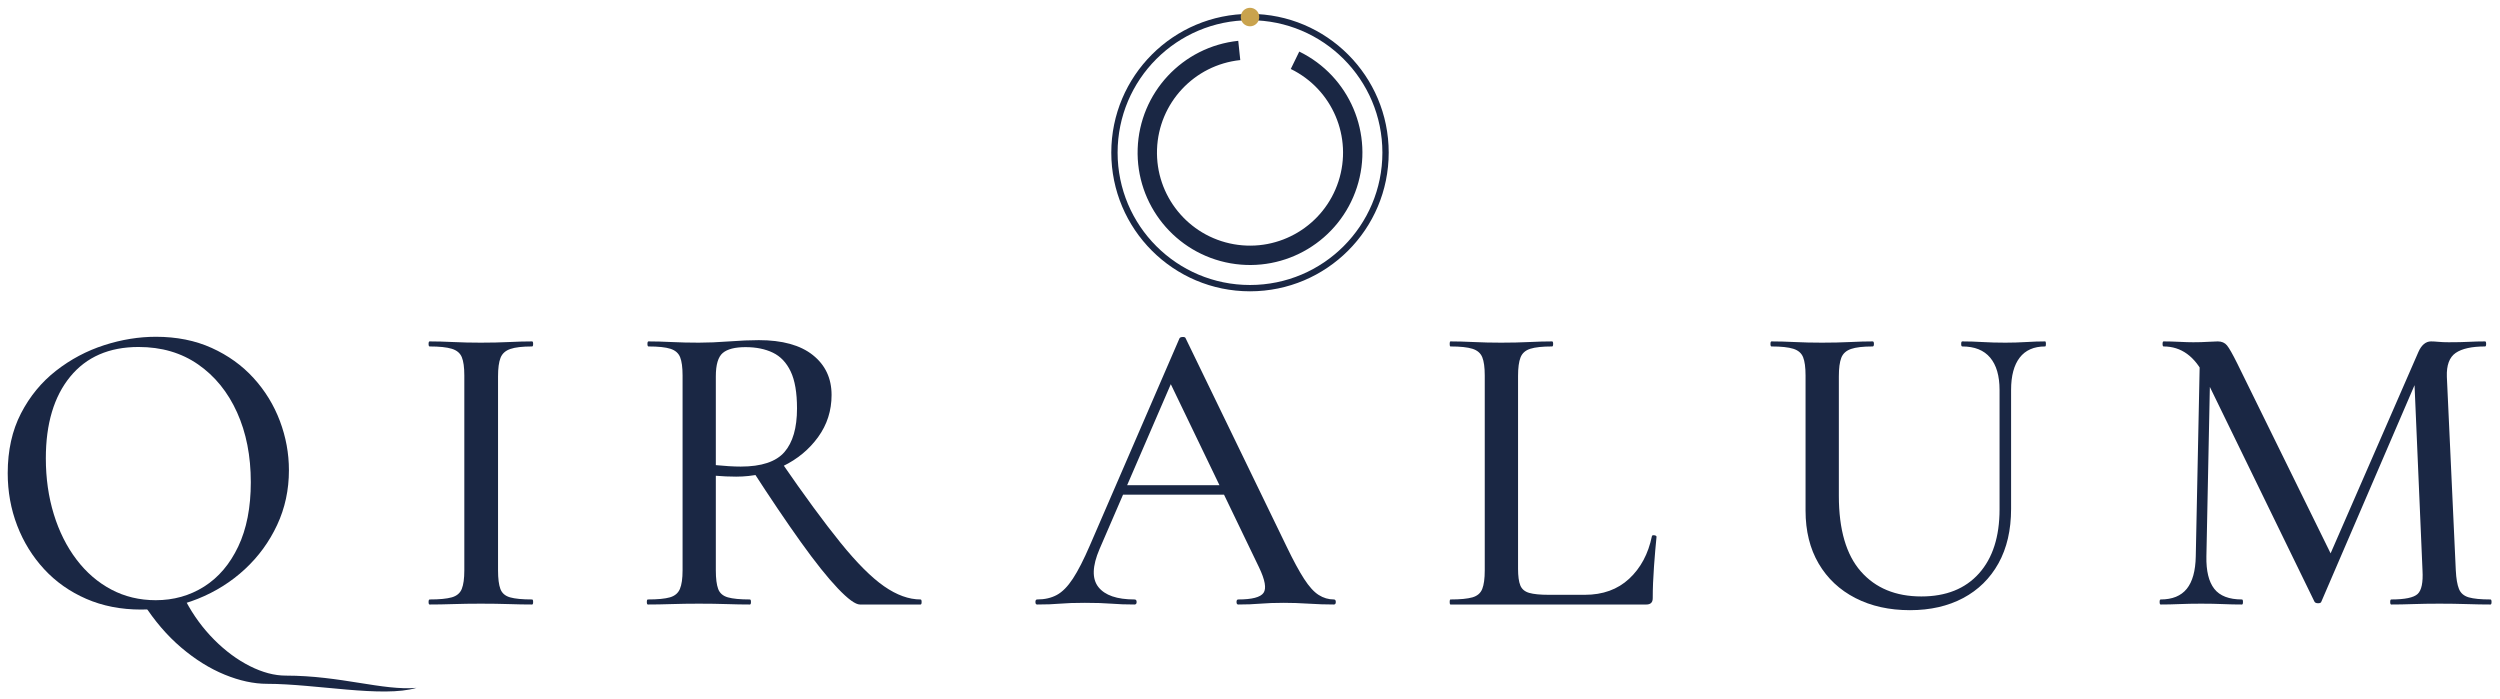
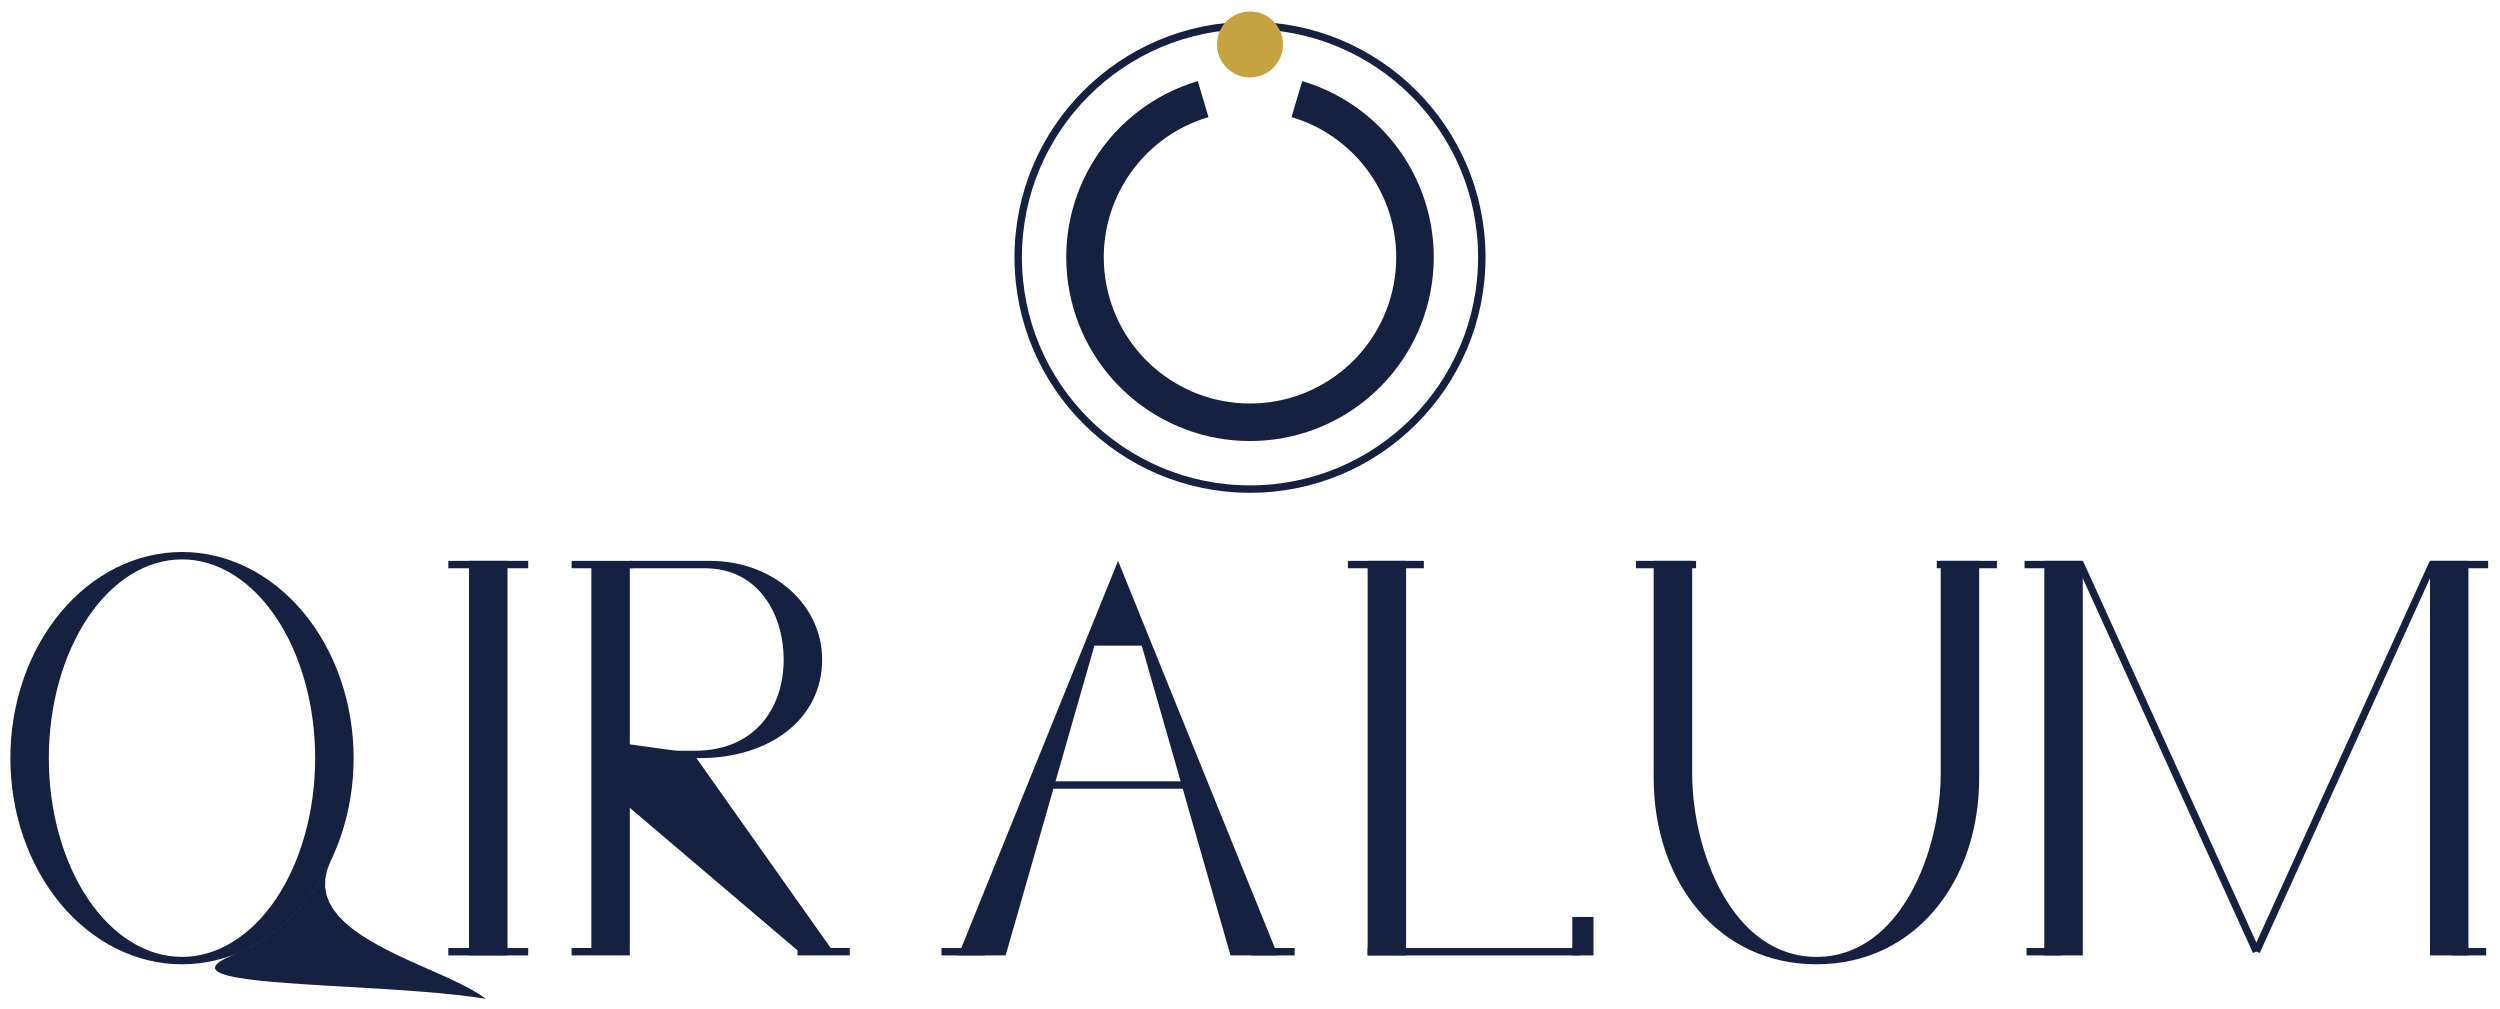
- <svg xmlns="http://www.w3.org/2000/svg" viewBox="30.67 -536.00 5938.67 1658.67" role="img" aria-labelledby="t d" shape-rendering="geometricPrecision">
+ <svg xmlns="http://www.w3.org/2000/svg" viewBox="9.00 -957.20 5069.00 2044.75" role="img" aria-labelledby="t d" shape-rendering="geometricPrecision">
  <g fill="none">
-     <circle cx="3000.00" cy="-173.50" r="322.00" stroke="#1A2744" stroke-width="15.00" />
-     <path d="M 2974.50 -416.16 A 244.00 244.00 0 1 0 3106.96 -392.81" stroke="#1A2744" stroke-width="46.00" stroke-linecap="butt" />
-     <circle cx="3000.00" cy="-495.50" r="22.00" fill="#C9A34E" stroke="none" />
+     <circle cx="2543.50" cy="-435.53" r="470.00" stroke="#162041" stroke-width="15.05" />
+     <path d="M 2448.49 -756.27 A 334.52 334.52 0 1 0 2638.51 -756.27" stroke="#162041" stroke-width="76.10" stroke-linecap="butt" />
+     <circle cx="2543.50" cy="-867.06" r="66.90" fill="#C5A340" stroke="none" />
  </g>
-   <g transform="translate(0.00 900) scale(1 -1)" fill="#1A2744">
-     <path d="M 366.00 -12.00 Q 294.00 -12.00 235.50 13.50 Q 177.00 39.00 135.50 84.00 Q 94.00 129.00 71.50 187.50 Q 49.00 246.00 49.00 312.00 Q 49.00 393.00 80.50 454.00 Q 112.00 515.00 164.00 555.50 Q 216.00 596.00 278.00 616.00 Q 340.00 636.00 401.00 636.00 Q 475.00 636.00 533.50 609.50 Q 592.00 583.00 633.00 538.00 Q 674.00 493.00 695.50 436.00 Q 717.00 379.00 717.00 319.00 Q 717.00 249.00 689.00 189.00 Q 661.00 129.00 612.50 84.00 Q 564.00 39.00 500.50 13.50 Q 437.00 -12.00 366.00 -12.00 Z M 400.65 10.25 Q 464.35 10.25 515.50 42.53 Q 566.65 74.80 596.55 137.63 Q 626.45 200.45 626.45 290.55 Q 626.45 384.20 593.77 456.47 Q 561.10 528.75 501.40 570.25 Q 441.70 611.75 359.90 611.75 Q 255.15 611.75 197.35 541.10 Q 139.55 470.45 139.55 347.35 Q 139.55 276.00 158.48 214.50 Q 177.40 153.00 212.30 106.95 Q 247.20 60.90 295.03 35.58 Q 342.85 10.25 400.65 10.25 Z" transform="translate(0.00 0)" />
-     <path d="M 471.75 8.70 Q 499.40 -43.40 539.45 -83.60 Q 579.50 -123.80 624.35 -146.35 Q 669.20 -168.90 709.50 -168.90 C 840.00 -168.90 940.00 -205.00 1020.00 -198.00 C 940.00 -222.00 780.00 -188.40 665.30 -188.40 Q 617.50 -188.40 564.25 -166.55 Q 511.00 -144.70 461.00 -102.15 Q 411.00 -59.60 371.60 2.00 Z" transform="translate(0.00 0)" />
-     <path d="M 207.75 81.00 Q 207.75 52.00 213.30 37.00 Q 218.85 22.00 236.33 17.00 Q 253.80 12.00 288.65 12.00 Q 291.10 12.00 291.10 6.00 Q 291.10 0.00 288.65 0.00 Q 263.63 0.00 233.41 1.00 Q 203.18 2.00 166.70 2.00 Q 132.16 2.00 101.29 1.00 Q 70.42 0.00 45.30 0.00 Q 42.75 0.00 42.75 6.00 Q 42.75 12.00 45.48 12.00 Q 80.06 12.00 97.80 17.00 Q 115.55 22.00 121.60 37.00 Q 127.65 52.00 127.65 81.00 L 127.65 544.00 Q 127.65 573.00 121.70 587.50 Q 115.75 602.00 97.91 607.50 Q 80.07 613.00 45.30 613.00 Q 42.75 613.00 42.75 619.00 Q 42.75 625.00 45.30 625.00 Q 70.42 625.00 101.29 623.50 Q 132.16 622.00 166.70 622.00 Q 203.18 622.00 233.93 623.50 Q 264.68 625.00 288.65 625.00 Q 291.10 625.00 291.10 619.00 Q 291.10 613.00 288.65 613.00 Q 254.11 613.00 236.84 607.00 Q 219.57 601.00 213.66 586.00 Q 207.75 571.00 207.75 542.00 Z" transform="translate(1006.00 0)" />
-     <path d="M 546.50 0.00 Q 530.40 0.00 493.87 38.32 Q 457.35 76.65 405.95 148.47 Q 354.55 220.30 290.60 319.30 L 358.40 340.15 Q 441.70 219.15 500.13 146.98 Q 558.55 74.80 603.65 43.40 Q 648.75 12.00 690.40 12.00 Q 692.95 12.00 692.95 6.00 Q 692.95 0.00 690.40 0.00 Q 634.15 0.00 598.67 0.00 Q 563.20 0.00 546.50 0.00 Z M 306.20 628.00 Q 389.95 628.00 434.50 592.58 Q 479.05 557.15 479.05 497.70 Q 479.05 442.00 447.15 397.87 Q 415.25 353.75 363.75 328.75 Q 312.25 303.75 252.50 303.75 Q 241.25 303.75 228.13 304.30 Q 215.00 304.85 204.10 305.85 L 204.10 81.00 Q 204.10 52.00 209.65 37.00 Q 215.20 22.00 232.68 17.00 Q 250.15 12.00 285.00 12.00 Q 287.55 12.00 287.55 6.00 Q 287.55 0.00 285.00 0.00 Q 260.10 0.00 230.03 1.00 Q 199.95 2.00 163.60 2.00 Q 129.80 2.00 98.68 1.00 Q 67.55 0.00 42.65 0.00 Q 40.20 0.00 40.20 6.00 Q 40.20 12.00 42.65 12.00 Q 77.50 12.00 94.97 17.00 Q 112.45 22.00 118.77 37.00 Q 125.10 52.00 125.10 81.00 L 125.10 544.00 Q 125.10 573.00 119.27 587.50 Q 113.45 602.00 96.25 607.50 Q 79.05 613.00 44.20 613.00 Q 41.65 613.00 41.65 619.00 Q 41.65 625.00 44.20 625.00 Q 68.55 625.00 99.18 623.50 Q 129.80 622.00 163.60 622.00 Q 195.50 622.00 235.83 625.00 Q 276.15 628.00 306.20 628.00 Z M 396.95 465.75 Q 396.95 522.00 381.92 553.55 Q 366.90 585.10 339.58 598.25 Q 312.25 611.40 274.80 611.40 Q 237.00 611.40 220.55 597.50 Q 204.10 583.60 204.10 542.00 L 204.10 331.10 Q 218.10 329.65 234.38 328.65 Q 250.65 327.65 263.20 327.65 Q 337.05 327.65 367.00 362.07 Q 396.95 396.50 396.95 465.75 Z" transform="translate(1527.00 0)" />
-     <path d="M 186.95 260.90 L 198.65 283.40 L 470.70 283.40 L 477.70 260.90 Z M 704.35 12.00 Q 708.80 12.00 708.80 6.00 Q 708.80 0.00 704.35 0.00 Q 675.45 0.00 644.60 2.00 Q 613.75 4.00 585.40 4.00 Q 553.05 4.00 529.43 2.00 Q 505.80 0.00 477.00 0.00 Q 473.00 0.00 473.00 6.00 Q 473.00 12.00 477.00 12.00 Q 526.25 12.00 537.15 27.68 Q 548.05 43.35 526.35 88.50 L 310.70 536.25 L 343.20 584.30 L 147.50 131.55 Q 121.60 71.00 144.85 41.50 Q 168.10 12.00 230.70 12.00 Q 235.70 12.00 235.70 6.00 Q 235.70 0.00 230.70 0.00 Q 200.70 0.00 175.70 2.00 Q 150.70 4.00 112.70 4.00 Q 75.90 4.00 53.50 2.00 Q 31.10 0.00 -0.70 0.00 Q -4.70 0.00 -4.70 6.00 Q -4.70 12.00 -0.70 12.00 Q 26.30 12.00 46.07 22.68 Q 65.85 33.35 84.25 61.38 Q 102.65 89.40 124.90 141.00 L 337.50 632.30 Q 339.05 635.30 345.13 635.52 Q 351.20 635.75 352.20 632.30 L 592.30 137.00 Q 615.75 88.35 633.53 60.85 Q 651.30 33.35 668.18 22.68 Q 685.05 12.00 704.35 12.00 Z" transform="translate(2495.00 0)" />
-     <path d="M 193.75 543.00 L 193.75 85.00 Q 193.75 58.58 199.13 45.36 Q 204.50 32.15 220.26 27.60 Q 236.03 23.05 266.70 23.05 L 352.40 23.05 Q 416.65 23.05 457.70 61.20 Q 498.75 99.35 511.70 162.20 Q 512.15 165.20 517.43 164.48 Q 522.70 163.75 522.70 160.75 Q 519.70 131.60 516.70 90.68 Q 513.70 49.76 513.70 15.00 Q 513.70 0.00 498.53 0.00 L 33.30 0.00 Q 31.30 0.00 31.30 6.00 Q 31.30 12.00 33.30 12.00 Q 68.03 12.00 85.40 17.00 Q 102.77 22.00 108.71 37.00 Q 114.65 52.00 114.65 81.00 L 114.65 544.00 Q 114.65 573.00 108.71 587.50 Q 102.77 602.00 85.40 607.50 Q 68.03 613.00 33.30 613.00 Q 31.30 613.00 31.30 619.00 Q 31.30 625.00 33.30 625.00 Q 57.30 625.00 88.50 623.50 Q 119.70 622.00 153.54 622.00 Q 189.50 622.00 220.13 623.50 Q 250.77 625.00 274.65 625.00 Q 277.10 625.00 277.10 619.00 Q 277.10 613.00 274.65 613.00 Q 240.11 613.00 222.84 607.50 Q 205.57 602.00 199.66 587.00 Q 193.75 572.00 193.75 543.00 Z" transform="translate(3443.00 0)" />
-     <path d="M 571.55 509.65 Q 571.55 559.90 549.25 586.45 Q 526.95 613.00 482.95 613.00 Q 480.40 613.00 480.40 619.00 Q 480.40 625.00 482.95 625.00 Q 506.30 625.00 531.15 623.50 Q 556.00 622.00 585.35 622.00 Q 610.15 622.00 634.78 623.50 Q 659.40 625.00 679.75 625.00 Q 681.75 625.00 681.75 619.00 Q 681.75 613.00 679.75 613.00 Q 639.75 613.00 619.35 586.45 Q 598.95 559.90 598.95 509.65 L 598.95 227.25 Q 598.95 151.85 569.05 97.97 Q 539.15 44.10 485.08 15.32 Q 431.00 -13.45 358.75 -13.45 Q 285.20 -13.45 229.07 15.37 Q 172.95 44.20 141.82 97.25 Q 110.70 150.30 110.70 223.20 L 110.70 544.00 Q 110.70 573.00 104.87 587.50 Q 99.05 602.00 81.62 607.50 Q 64.20 613.00 29.80 613.00 Q 27.35 613.00 27.35 619.00 Q 27.35 625.00 29.80 625.00 Q 54.70 625.00 85.05 623.50 Q 115.40 622.00 149.75 622.00 Q 185.55 622.00 216.18 623.50 Q 246.80 625.00 270.15 625.00 Q 273.15 625.00 273.15 619.00 Q 273.15 613.00 270.15 613.00 Q 235.75 613.00 218.55 607.00 Q 201.35 601.00 195.58 586.00 Q 189.80 571.00 189.80 542.00 L 189.80 258.20 Q 189.80 137.95 242.10 78.55 Q 294.40 19.15 385.75 19.15 Q 473.70 19.15 522.63 73.77 Q 571.55 128.40 571.55 226.25 Z" transform="translate(4209.00 0)" />
-     <path d="M 118.65 114.35 L 128.65 602.00 L 153.80 600.00 L 143.90 114.35 Q 142.90 62.45 162.65 37.23 Q 182.40 12.00 228.35 12.00 Q 230.80 12.00 230.80 6.00 Q 230.80 0.00 228.35 0.00 Q 206.35 0.00 183.08 1.00 Q 159.80 2.00 131.35 2.00 Q 103.75 2.00 79.95 1.00 Q 56.15 0.00 35.25 0.00 Q 32.80 0.00 32.80 6.00 Q 32.80 12.00 35.25 12.00 Q 76.80 12.00 97.22 37.23 Q 117.65 62.45 118.65 114.35 Z M 818.70 12.00 Q 821.25 12.00 821.25 6.00 Q 821.25 0.00 818.70 0.00 Q 793.80 0.00 762.73 1.00 Q 731.65 2.00 697.30 2.00 Q 663.60 2.00 634.90 1.00 Q 606.20 0.00 582.95 0.00 Q 580.50 0.00 580.50 6.00 Q 580.50 12.00 582.95 12.00 Q 631.60 12.00 645.65 25.00 Q 659.70 38.00 657.25 81.00 L 637.00 551.95 L 675.90 608.30 L 417.05 7.00 Q 416.05 3.00 409.28 3.00 Q 402.50 3.00 400.50 7.00 L 139.85 542.00 Q 105.15 613.00 42.25 613.00 Q 39.80 613.00 39.80 619.00 Q 39.80 625.00 42.25 625.00 Q 59.95 625.00 79.65 624.00 Q 99.35 623.00 112.60 623.00 Q 132.00 623.00 147.38 624.00 Q 162.75 625.00 171.00 625.00 Q 185.00 625.00 192.78 615.55 Q 200.55 606.10 217.00 573.00 L 443.75 111.75 L 406.95 48.15 L 647.55 600.00 Q 653.00 612.35 660.60 618.68 Q 668.20 625.00 677.55 625.00 Q 684.80 625.00 695.25 624.00 Q 705.70 623.00 719.60 623.00 Q 748.30 623.00 767.23 624.00 Q 786.15 625.00 805.95 625.00 Q 808.40 625.00 808.40 619.00 Q 808.40 613.00 805.95 613.00 Q 758.30 613.00 735.98 597.57 Q 713.65 582.15 715.10 541.05 L 736.35 81.00 Q 737.80 52.00 743.85 37.00 Q 749.90 22.00 767.10 17.00 Q 784.30 12.00 818.70 12.00 Z" transform="translate(5128.00 0)" />
+   <g transform="translate(0.00 980) scale(1 -1)" fill="#162041">
+     <path d="M 981.71 -79.31 L 967.51 -70.71 L 951.65 -62.15 L 934.38 -53.59 L 915.94 -44.98 L 896.60 -36.25 L 876.60 -27.40 L 856.19 -18.34 L 835.64 -9.05 L 815.16 0.53 L 795.05 10.44 L 775.54 20.74 L 756.86 31.45 L 739.30 42.65 L 723.08 54.36 L 708.46 66.65 L 695.70 79.55 L 685.05 93.11 L 676.75 107.38 L 671.06 122.40 L 668.23 138.22 L 668.50 154.91 L 672.12 172.49 L 679.38 191.00 L 676.79 185.72 L 684.91 202.95 L 692.59 221.29 L 699.51 240.04 L 705.66 259.18 L 711.01 278.66 L 715.58 298.44 L 719.31 318.45 L 722.24 338.66 L 724.33 359.02 L 725.58 379.49 L 726.00 400.00 L 725.58 420.51 L 724.33 440.98 L 722.24 461.34 L 719.31 481.55 L 715.58 501.56 L 711.01 521.34 L 705.66 540.83 L 699.51 559.96 L 692.59 578.71 L 684.91 597.05 L 676.49 614.90 L 667.35 632.23 L 657.51 649.00 L 647.01 665.17 L 635.85 680.71 L 624.08 695.58 L 611.70 709.71 L 598.77 723.11 L 585.30 735.74 L 571.34 747.55 L 556.91 758.52 L 542.05 768.64 L 526.79 777.86 L 511.18 786.19 L 495.24 793.56 L 479.02 800.00 L 462.56 805.48 L 445.89 809.96 L 429.06 813.48 L 412.11 815.99 L 395.07 817.50 L 378.00 818.00 L 360.93 817.50 L 343.89 815.99 L 326.94 813.48 L 310.11 809.96 L 293.44 805.48 L 276.98 800.00 L 260.76 793.56 L 244.82 786.19 L 229.21 777.86 L 213.95 768.64 L 199.09 758.52 L 184.66 747.55 L 170.70 735.74 L 157.22 723.11 L 144.30 709.71 L 131.93 695.58 L 120.15 680.71 L 108.99 665.17 L 98.49 649.00 L 88.65 632.23 L 79.51 614.90 L 71.09 597.05 L 63.41 578.71 L 56.49 559.96 L 50.34 540.83 L 44.99 521.34 L 40.42 501.56 L 36.69 481.55 L 33.76 461.34 L 31.68 440.98 L 30.43 420.51 L 30.00 400.00 L 30.43 379.49 L 31.68 359.02 L 33.76 338.66 L 36.69 318.45 L 40.42 298.44 L 44.99 278.66 L 50.34 259.18 L 56.49 240.04 L 63.41 221.29 L 71.09 202.95 L 79.51 185.10 L 88.65 167.78 L 98.49 151.00 L 108.99 134.82 L 120.15 119.29 L 131.93 104.42 L 144.30 90.29 L 157.22 76.89 L 170.70 64.26 L 184.66 52.45 L 199.09 41.48 L 213.95 31.36 L 229.21 22.14 L 244.82 13.81 L 260.76 6.44 L 276.98 0.00 L 293.44 -5.47 L 310.11 -9.96 L 326.94 -13.47 L 343.89 -15.99 L 360.93 -17.50 L 378.00 -18.00 L 395.07 -17.50 L 412.11 -15.99 L 429.06 -13.47 L 445.89 -9.96 L 462.56 -5.47 L 479.02 0.00 L 494.51 6.15 L 492.25 5.17 L 485.54 2.46 L 466.11 -5.97 L 453.10 -13.56 L 446.10 -20.35 L 444.71 -26.41 L 448.56 -31.80 L 457.25 -36.59 L 470.39 -40.83 L 487.57 -44.56 L 508.41 -47.89 L 532.54 -50.85 L 559.52 -53.50 L 589.01 -55.91 L 620.58 -58.14 L 653.86 -60.25 L 688.44 -62.29 L 723.95 -64.34 L 759.98 -66.44 L 796.14 -68.67 L 832.05 -71.08 L 867.30 -73.74 L 901.52 -76.69 L 934.30 -80.01 L 965.26 -83.76 L 994.00 -88.00 Z M 364.75 -2.51 L 351.54 -1.06 L 338.39 1.36 L 325.32 4.74 L 312.40 9.07 L 299.62 14.35 L 287.04 20.56 L 274.68 27.68 L 262.56 35.69 L 250.72 44.59 L 239.19 54.34 L 228.00 64.91 L 217.16 76.31 L 206.71 88.47 L 196.68 101.40 L 187.07 115.04 L 177.94 129.36 L 169.29 144.34 L 161.14 159.94 L 153.50 176.10 L 146.41 192.81 L 139.89 210.03 L 133.93 227.70 L 128.55 245.78 L 123.79 264.24 L 119.62 283.01 L 116.09 302.07 L 113.19 321.38 L 110.92 340.86 L 109.30 360.50 L 108.33 380.23 L 108.00 400.00 L 108.33 419.77 L 109.30 439.50 L 110.92 459.14 L 113.19 478.62 L 116.09 497.93 L 119.62 516.99 L 123.79 535.76 L 128.55 554.23 L 133.93 572.30 L 139.89 589.98 L 146.41 607.19 L 153.50 623.90 L 161.14 640.06 L 169.29 655.66 L 177.94 670.64 L 187.07 684.96 L 196.68 698.60 L 206.71 711.52 L 217.16 723.69 L 228.00 735.09 L 239.19 745.66 L 250.72 755.41 L 262.56 764.31 L 274.68 772.33 L 287.04 779.44 L 299.62 785.65 L 312.40 790.92 L 325.32 795.26 L 338.39 798.64 L 351.54 801.06 L 364.75 802.51 L 378.00 803.00 L 391.25 802.51 L 404.46 801.06 L 417.61 798.64 L 430.68 795.26 L 443.60 790.92 L 456.38 785.65 L 468.96 779.44 L 481.32 772.33 L 493.44 764.31 L 505.27 755.41 L 516.81 745.66 L 528.00 735.09 L 538.84 723.69 L 549.29 711.52 L 559.33 698.60 L 568.92 684.96 L 578.06 670.64 L 586.71 655.66 L 594.86 640.06 L 602.50 623.90 L 609.59 607.19 L 616.11 589.98 L 622.08 572.30 L 627.45 554.23 L 632.21 535.76 L 636.38 516.99 L 639.91 497.93 L 642.81 478.62 L 645.08 459.14 L 646.70 439.50 L 647.67 419.77 L 648.00 400.00 L 647.67 380.23 L 646.70 360.50 L 645.08 340.86 L 642.81 321.38 L 639.91 302.07 L 636.38 283.01 L 632.21 264.24 L 627.45 245.78 L 622.08 227.70 L 616.11 210.03 L 609.59 192.81 L 602.50 176.10 L 594.86 159.94 L 586.71 144.34 L 578.06 129.36 L 568.92 115.04 L 559.33 101.40 L 549.29 88.47 L 538.84 76.31 L 528.00 64.91 L 516.81 54.34 L 505.27 44.59 L 493.44 35.69 L 481.32 27.68 L 468.96 20.56 L 456.38 14.35 L 443.60 9.07 L 430.68 4.74 L 417.61 1.36 L 404.46 -1.06 L 391.25 -2.51 L 378.00 -3.00 Z M 676.31 184.76 L 675.77 183.68 L 672.04 176.44 L 668.19 169.29 L 667.54 168.14 Z M 667.05 167.26 L 664.23 162.24 L 660.14 155.29 L 657.75 151.41 Z M 655.92 148.44 L 651.60 141.70 L 647.16 135.06 L 657.29 150.66 Z M 646.58 134.21 L 642.62 128.53 L 637.96 122.11 L 636.29 119.90 Z M 635.35 118.65 L 633.20 115.81 L 628.33 109.64 L 624.58 105.06 Z M 623.81 104.12 L 623.36 103.58 L 618.27 97.64 L 613.10 91.81 L 611.94 90.56 Z M 611.34 89.91 L 607.84 86.14 L 602.46 80.58 L 599.35 77.49 Z M 585.30 64.26 L 598.33 76.46 L 597.00 75.15 L 591.45 69.86 L 585.81 64.71 L 580.09 59.70 L 574.27 54.83 L 571.74 52.79 Z M 556.91 41.48 L 570.91 52.12 L 568.39 50.10 L 562.41 45.51 L 556.36 41.08 L 550.24 36.79 L 544.05 32.65 L 542.45 31.62 Z M 541.45 31.00 L 537.79 28.68 L 531.46 24.84 L 527.14 22.35 Z M 526.54 22.01 L 525.08 21.16 L 518.62 17.65 L 512.11 14.29 L 511.57 14.03 Z M 510.39 13.45 L 505.54 11.09 L 498.93 8.05 L 496.00 6.79 Z" transform="translate(0.00 0)" />
+     <path d="M 48.00 0.00 L 126.00 0.00 L 126.00 800.00 L 48.00 800.00 Z" transform="translate(912.00 0)" />
+     <path d="M 6.00 785.00 L 168.00 785.00 L 168.00 800.00 L 6.00 800.00 Z" transform="translate(912.00 0)" />
+     <path d="M 6.00 0.00 L 168.00 0.00 L 168.00 15.00 L 6.00 15.00 Z" transform="translate(912.00 0)" />
+     <path d="M -40.00 785.00 L 0.00 785.00 L 0.00 15.00 L -40.00 15.00 L -40.00 0.00 L 78.00 0.00 L 78.00 299.20 L 418.00 10.20 L 418.00 0.00 L 524.00 0.00 L 524.00 15.00 L 485.39 15.00 L 206.00 410.00 L 78.00 428.00 L 78.00 785.00 L 84.00 785.00 L 84.00 800.00 L -40.00 800.00 Z" transform="translate(1208.00 0)" />
+     <path d="M 78.00 800.00 L 240.00 800.00 C 370.00 800.00 468.00 710.00 468.00 600.00 C 468.00 478.00 360.00 400.00 220.00 400.00 L 78.00 400.00 Z M 78.00 415.00 L 210.00 415.00 C 330.00 415.00 390.00 500.00 390.00 600.00 C 390.00 690.00 340.00 785.00 230.00 785.00 L 78.00 785.00 Z" transform="translate(1208.00 0)" />
+     <path d="M 16.00 0.00 L 112.00 0.00 L 292.00 628.00 L 388.00 628.00 L 568.00 0.00 L 664.00 0.00 L 340.00 800.00 Z" transform="translate(1936.00 0)" />
+     <path d="M 176.00 338.00 L 504.00 338.00 L 504.00 353.00 L 176.00 353.00 Z" transform="translate(1936.00 0)" />
+     <path d="M -18.00 0.00 L 70.00 0.00 L 70.00 15.00 L -18.00 15.00 Z" transform="translate(1936.00 0)" />
+     <path d="M 610.00 0.00 L 698.00 0.00 L 698.00 15.00 L 610.00 15.00 Z" transform="translate(1936.00 0)" />
+     <path d="M 40.00 0.00 L 118.00 0.00 L 118.00 800.00 L 40.00 800.00 Z" transform="translate(2742.00 0)" />
+     <path d="M 0.00 785.00 L 154.00 785.00 L 154.00 800.00 L 0.00 800.00 Z" transform="translate(2742.00 0)" />
+     <path d="M 40.00 0.00 L 470.00 0.00 L 470.00 15.00 L 40.00 15.00 Z" transform="translate(2742.00 0)" />
+     <path d="M 455.00 0.00 L 498.00 0.00 L 498.00 78.00 L 455.00 78.00 Z" transform="translate(2742.00 0)" />
+     <path d="M 0 800.00 L 0 360.00 C 0 150.00 130.00 -18.00 330.00 -18.00 C 530.00 -18.00 660.00 150.00 660.00 360.00 L 660.00 800.00 L 582.00 800.00 L 582.00 370.00 C 582.00 210.00 500.00 -3.00 330.00 -3.00 C 160.00 -3.00 78.00 210.00 78.00 370.00 L 78.00 800.00 Z" transform="translate(3362.00 0)" />
+     <path d="M -36.00 785.00 L 86.00 785.00 L 86.00 800.00 L -36.00 800.00 Z" transform="translate(3362.00 0)" />
+     <path d="M 574.00 785.00 L 696.00 785.00 L 696.00 800.00 L 574.00 800.00 Z" transform="translate(3362.00 0)" />
+     <path d="M 0.00 0.00 L 78.00 0.00 L 78.00 800.00 L 0.00 800.00 Z" transform="translate(4154.00 0)" />
+     <path d="M -40.00 785.00 L 78.00 785.00 L 78.00 800.00 L -40.00 800.00 Z" transform="translate(4154.00 0)" />
+     <path d="M -36.00 0.00 L 34.00 0.00 L 34.00 15.00 L -36.00 15.00 Z" transform="translate(4154.00 0)" />
+     <path d="M 782.00 0.00 L 860.00 0.00 L 860.00 800.00 L 782.00 800.00 Z" transform="translate(4154.00 0)" />
+     <path d="M 782.00 785.00 L 900.00 785.00 L 900.00 800.00 L 782.00 800.00 Z" transform="translate(4154.00 0)" />
+     <path d="M 826.00 0.00 L 896.00 0.00 L 896.00 15.00 L 826.00 15.00 Z" transform="translate(4154.00 0)" />
+     <path d="M 78.83 799.10 L 436.83 11.10 L 423.17 4.90 L 65.17 792.90 Z" transform="translate(4154.00 0)" />
+     <path d="M 794.83 792.90 L 436.83 4.90 L 423.17 11.10 L 781.17 799.10 Z" transform="translate(4154.00 0)" />
  </g>
</svg>
